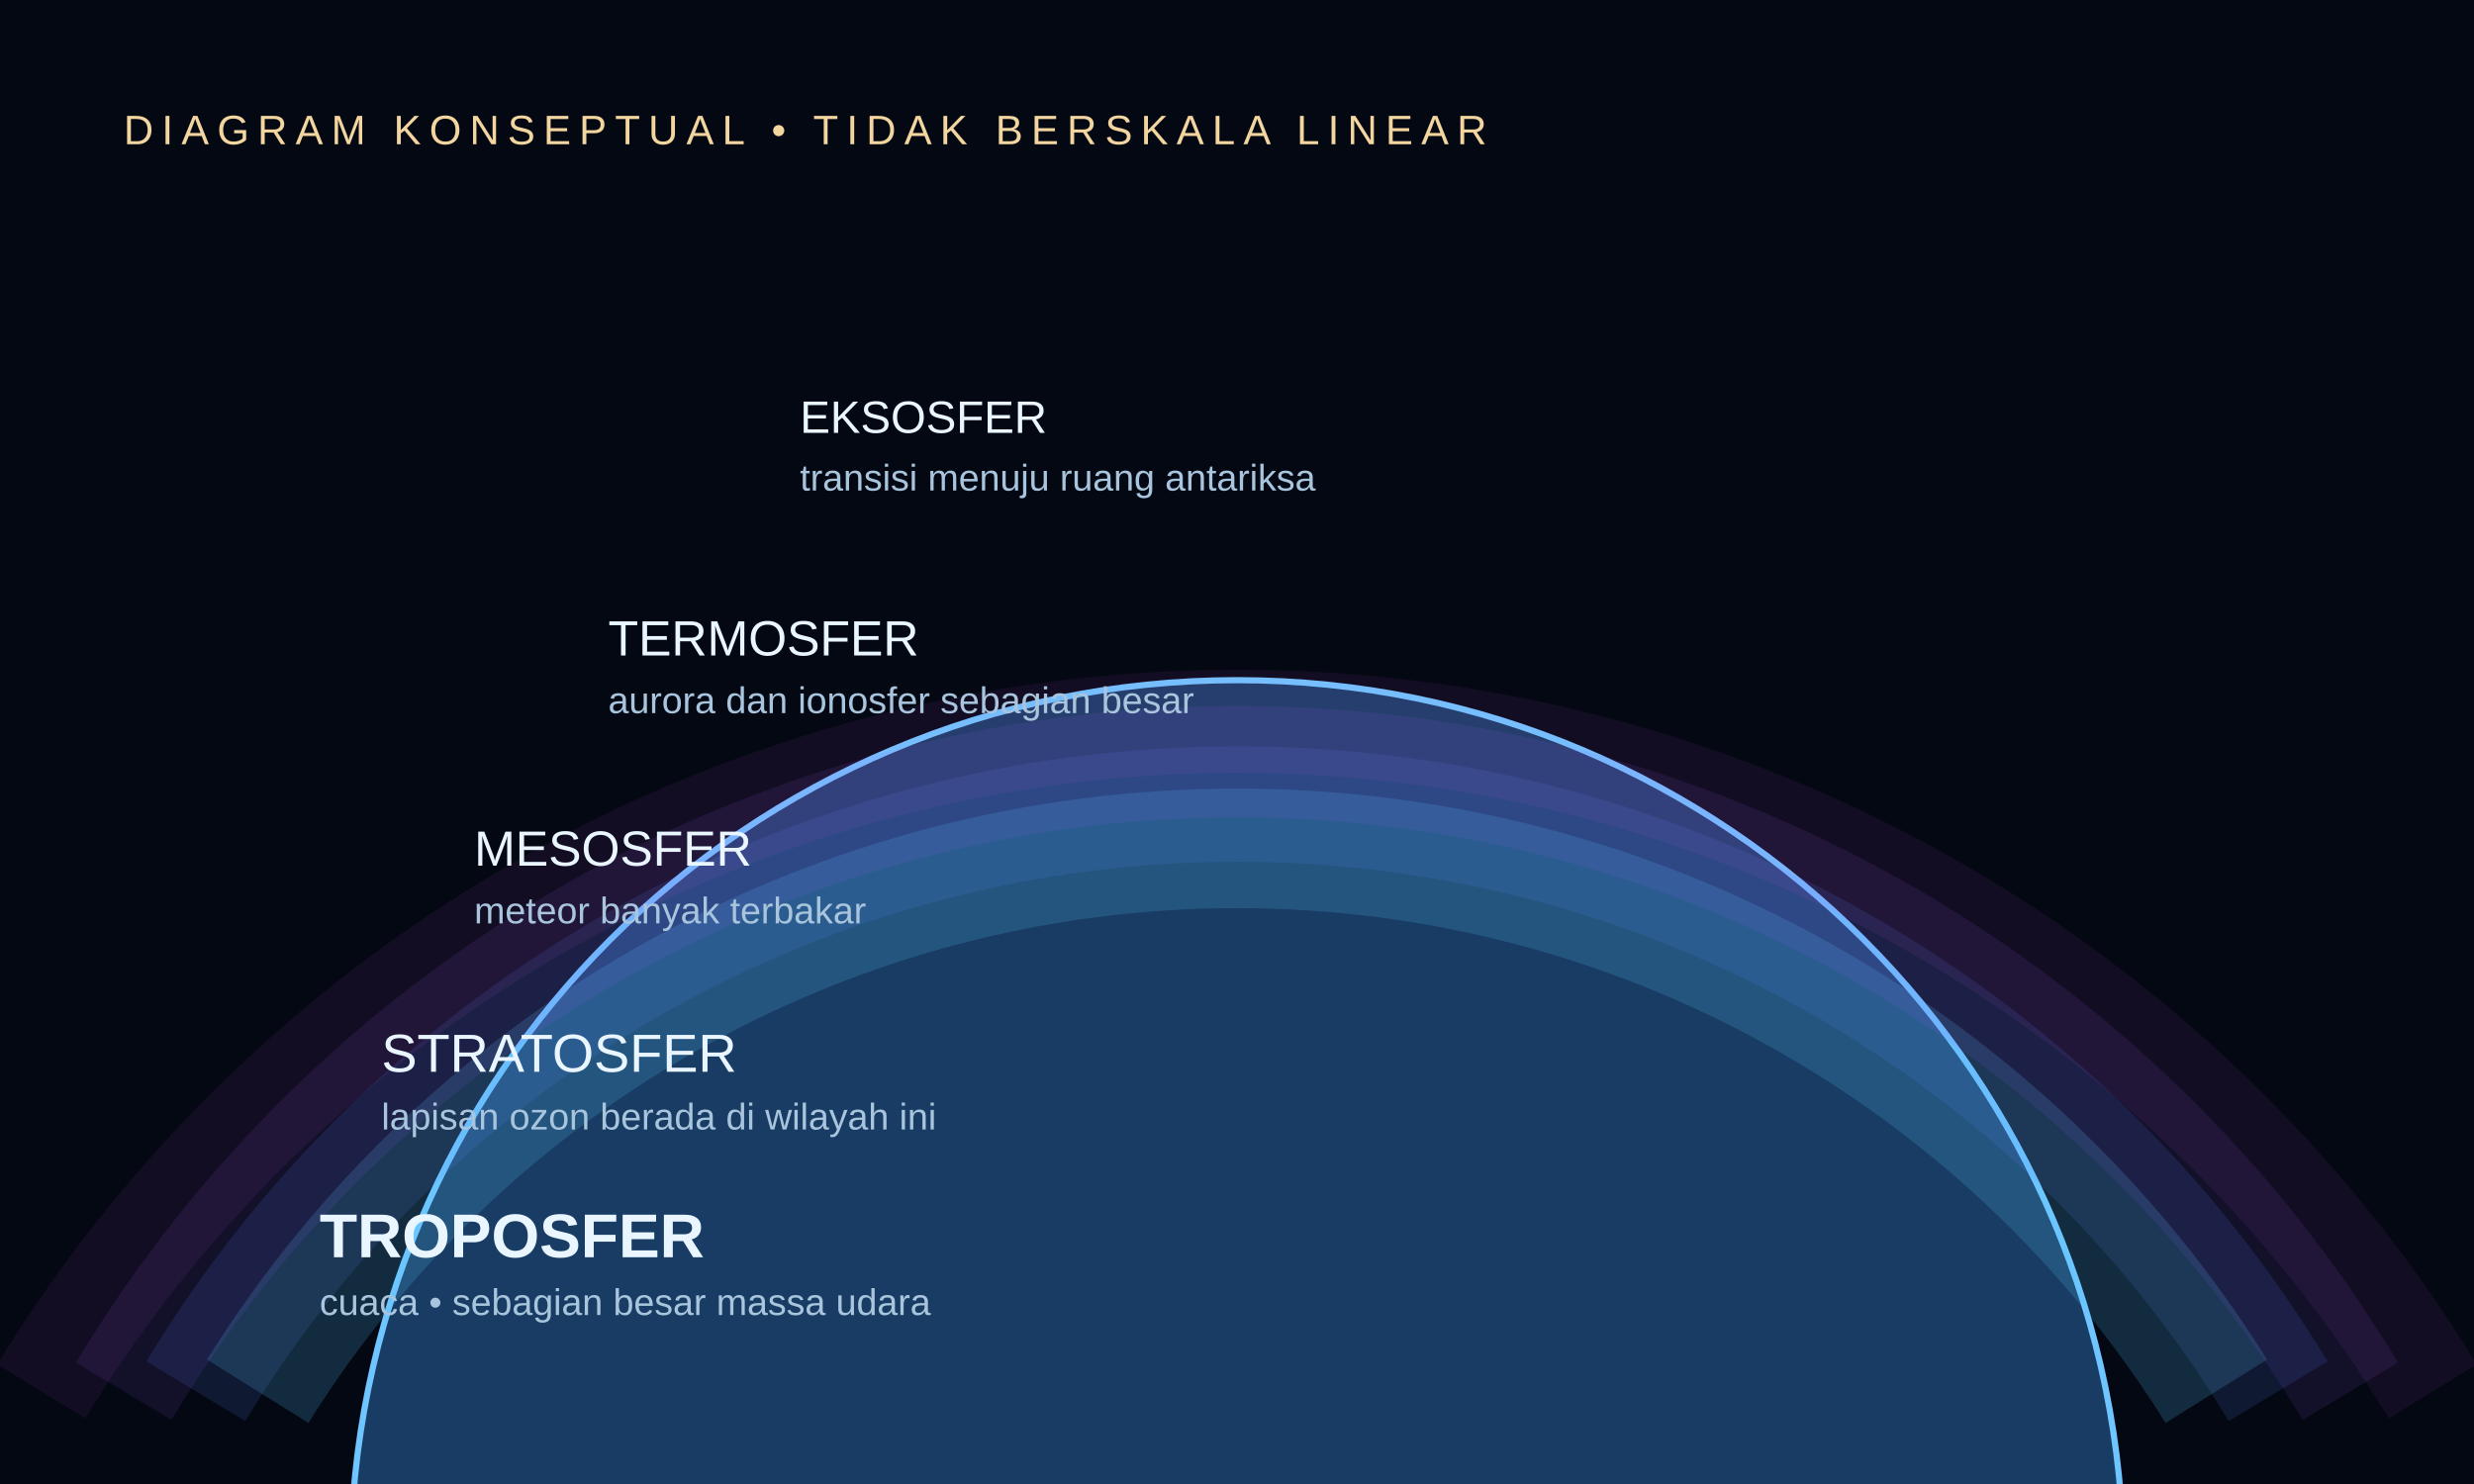
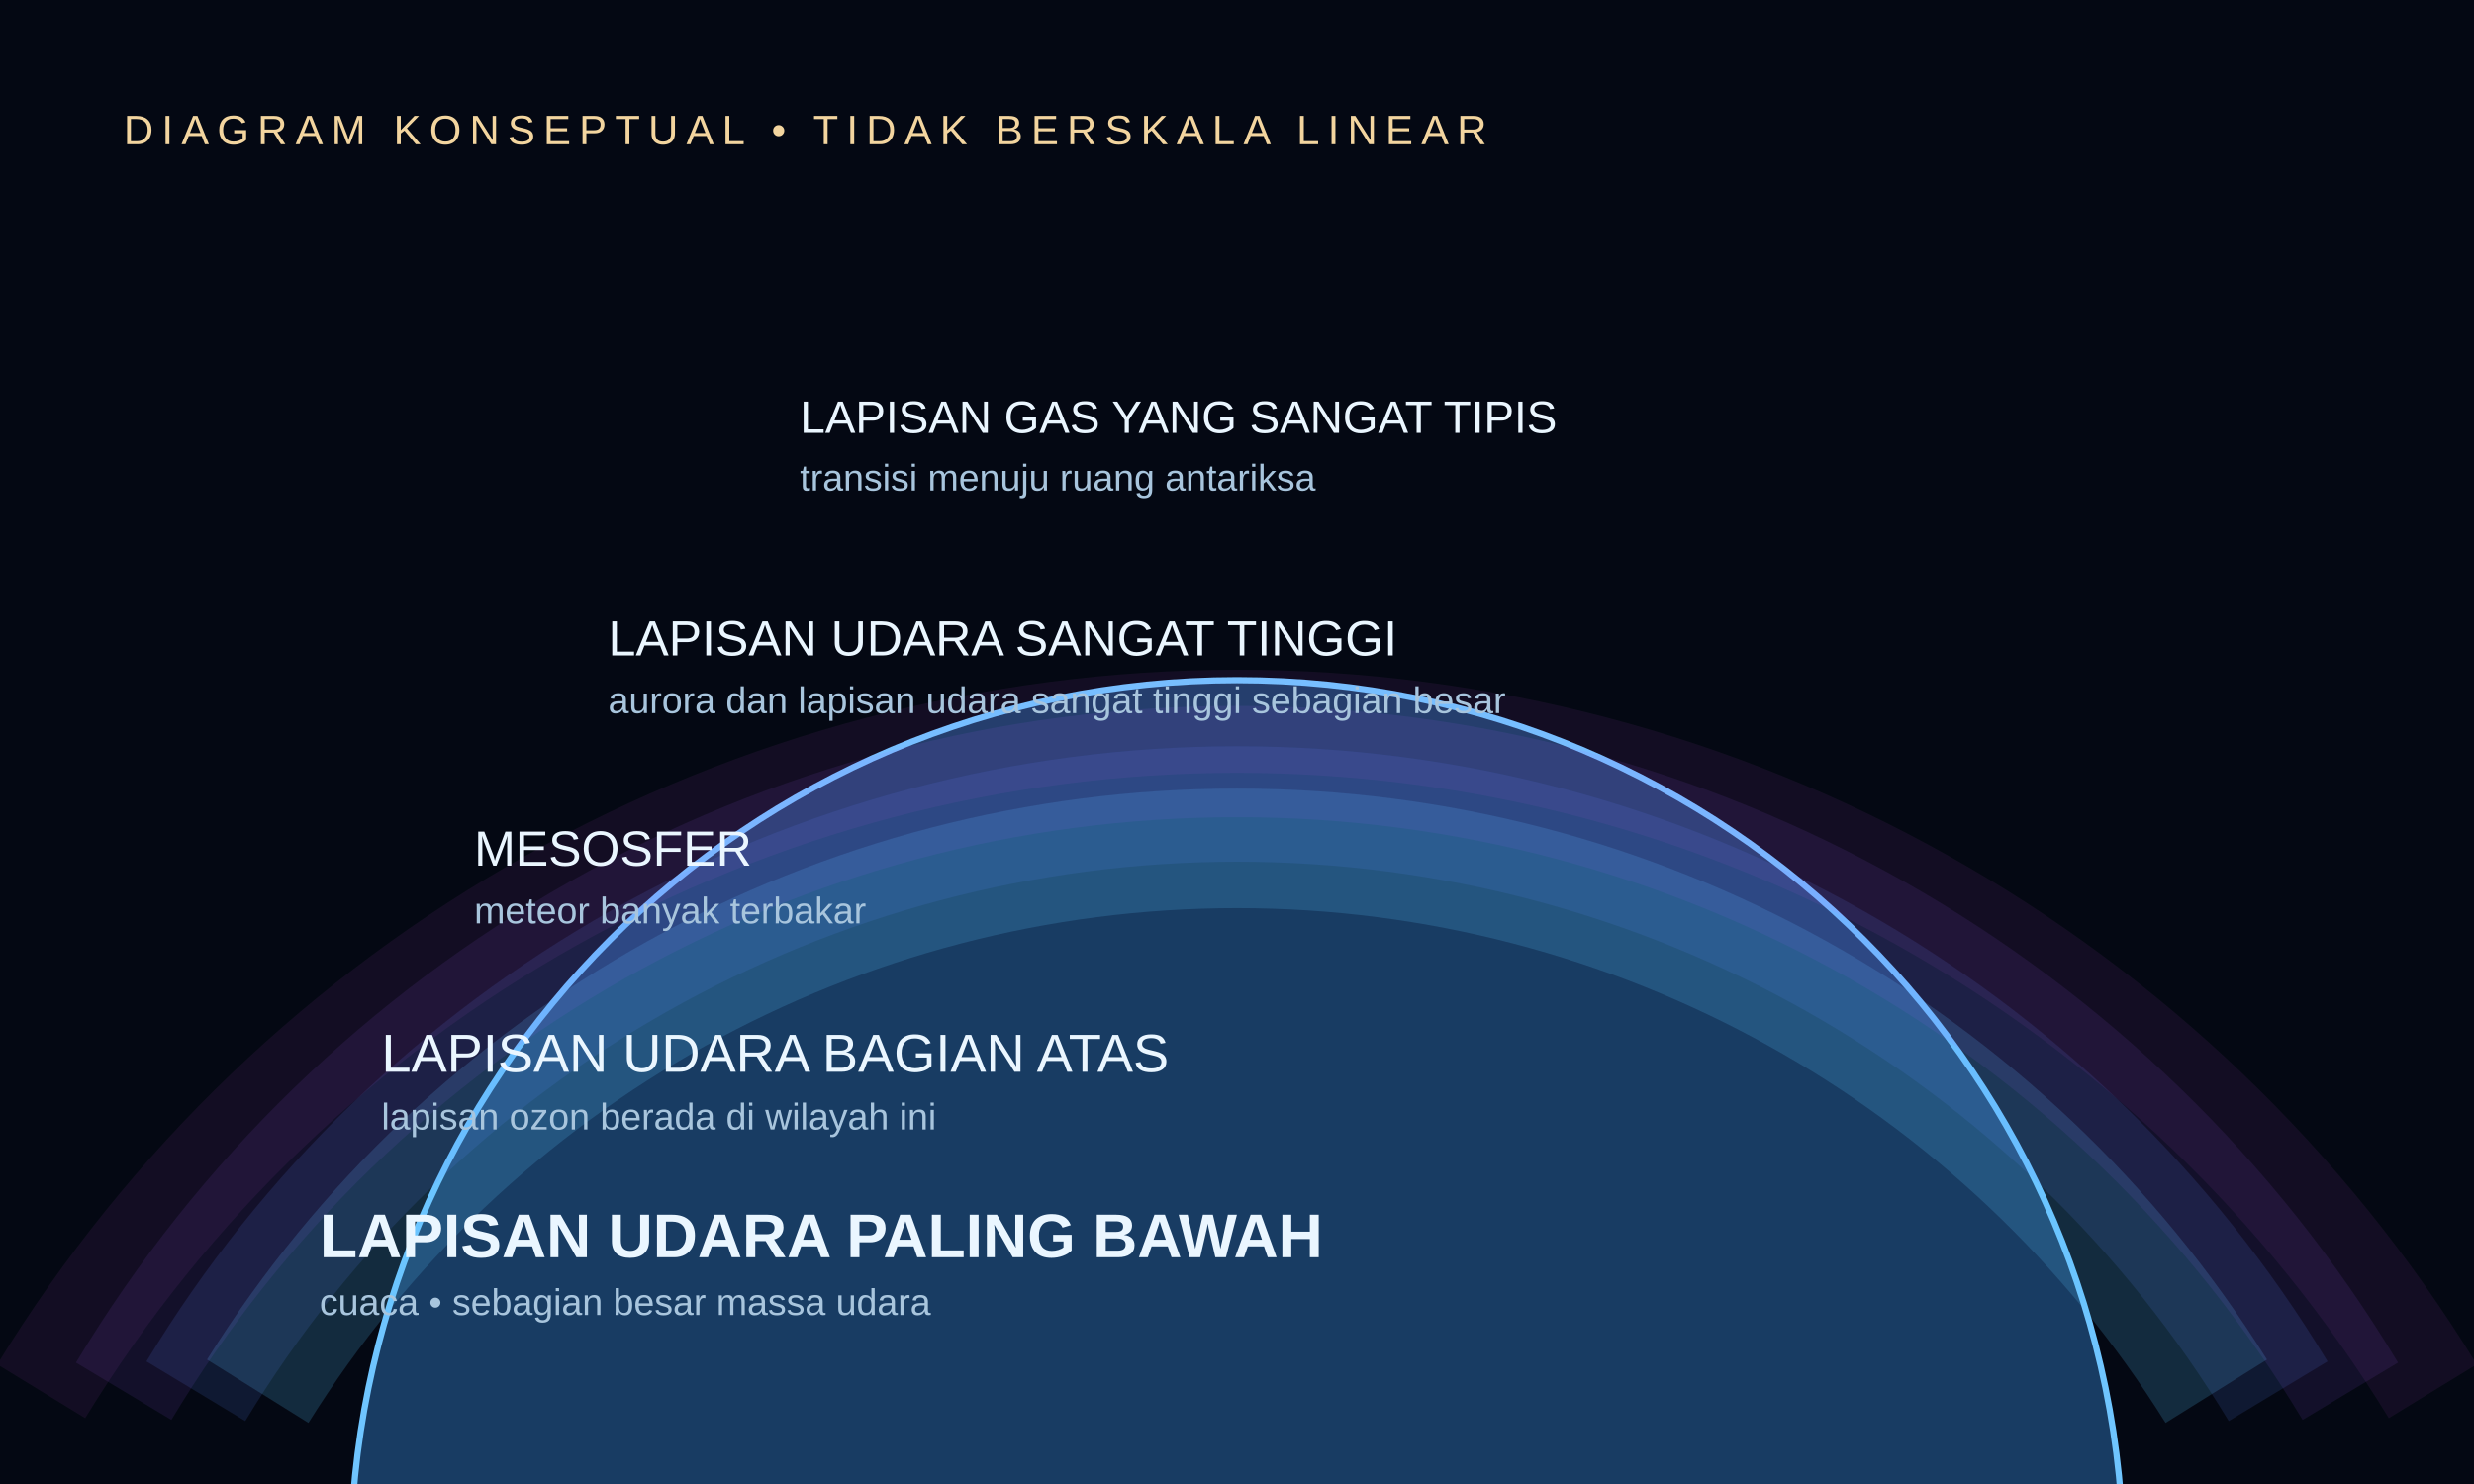
- <svg xmlns="http://www.w3.org/2000/svg" viewBox="0 0 1200 720" role="img" aria-labelledby="t d">
+ <svg xmlns="http://www.w3.org/2000/svg" aria-labelledby="t d" role="img" viewBox="0 0 1200 720">
  <defs>
-     <radialGradient id="g" cx="50%" cy="100%" r="78%">
+     <radialGradient cx="50%" cy="100%" id="g" r="78%">
      <stop offset="0" stop-color="#4f9bd8" />
      <stop offset=".22" stop-color="#17345f" />
      <stop offset=".55" stop-color="#0b1734" />
      <stop offset="1" stop-color="#030713" />
    </radialGradient>
  </defs>
-   <rect width="1200" height="720" fill="#040813" />
-   <circle cx="600" cy="760" r="430" fill="#183c63" stroke="#6fc5ff" stroke-width="3" />
-   <path d="M125 675 A560 560 0 0 1 1075 675" fill="none" stroke="#5bc7ff" stroke-width="58" opacity=".18" />
-   <path d="M95 675 A590 590 0 0 1 1105 675" fill="none" stroke="#5c89ff" stroke-width="56" opacity=".13" />
-   <path d="M60 675 A630 630 0 0 1 1140 675" fill="none" stroke="#995cff" stroke-width="54" opacity=".10" />
-   <path d="M20 675 A680 680 0 0 1 1180 675" fill="none" stroke="#e65cff" stroke-width="50" opacity=".07" />
+   <rect fill="#040813" height="720" width="1200" />
+   <circle cx="600" cy="760" fill="#183c63" r="430" stroke="#6fc5ff" stroke-width="3" />
+   <path d="M125 675 A560 560 0 0 1 1075 675" fill="none" opacity=".18" stroke="#5bc7ff" stroke-width="58" />
+   <path d="M95 675 A590 590 0 0 1 1105 675" fill="none" opacity=".13" stroke="#5c89ff" stroke-width="56" />
+   <path d="M60 675 A630 630 0 0 1 1140 675" fill="none" opacity=".10" stroke="#995cff" stroke-width="54" />
+   <path d="M20 675 A680 680 0 0 1 1180 675" fill="none" opacity=".07" stroke="#e65cff" stroke-width="50" />
  <g fill="#eaf6ff" font-family="Arial,sans-serif">
-     <text x="155" y="610" font-size="30" font-weight="700">TROPOSFER</text>
-     <text x="185" y="520" font-size="26">STRATOSFER</text>
-     <text x="230" y="420" font-size="24">MESOSFER</text>
-     <text x="295" y="318" font-size="24">TERMOSFER</text>
-     <text x="388" y="210" font-size="22">EKSOSFER</text>
+     <text font-size="30" font-weight="700" x="155" y="610">LAPISAN UDARA PALING BAWAH</text>
+     <text font-size="26" x="185" y="520">LAPISAN UDARA BAGIAN ATAS</text>
+     <text font-size="24" x="230" y="420">MESOSFER</text>
+     <text font-size="24" x="295" y="318">LAPISAN UDARA SANGAT TINGGI</text>
+     <text font-size="22" x="388" y="210">LAPISAN GAS YANG SANGAT TIPIS</text>
  </g>
  <g fill="#a8c5dd" font-family="Arial,sans-serif" font-size="18">
    <text x="155" y="638">cuaca • sebagian besar massa udara</text>
    <text x="185" y="548">lapisan ozon berada di wilayah ini</text>
    <text x="230" y="448">meteor banyak terbakar</text>
-     <text x="295" y="346">aurora dan ionosfer sebagian besar</text>
+     <text x="295" y="346">aurora dan lapisan udara sangat tinggi sebagian besar</text>
    <text x="388" y="238">transisi menuju ruang antariksa</text>
  </g>
-   <text x="60" y="70" fill="#f3d59f" font-family="Arial,sans-serif" font-size="20" letter-spacing="4">DIAGRAM KONSEPTUAL • TIDAK BERSKALA LINEAR</text>
+   <text fill="#f3d59f" font-family="Arial,sans-serif" font-size="20" letter-spacing="4" x="60" y="70">DIAGRAM KONSEPTUAL • TIDAK BERSKALA LINEAR</text>
</svg>
